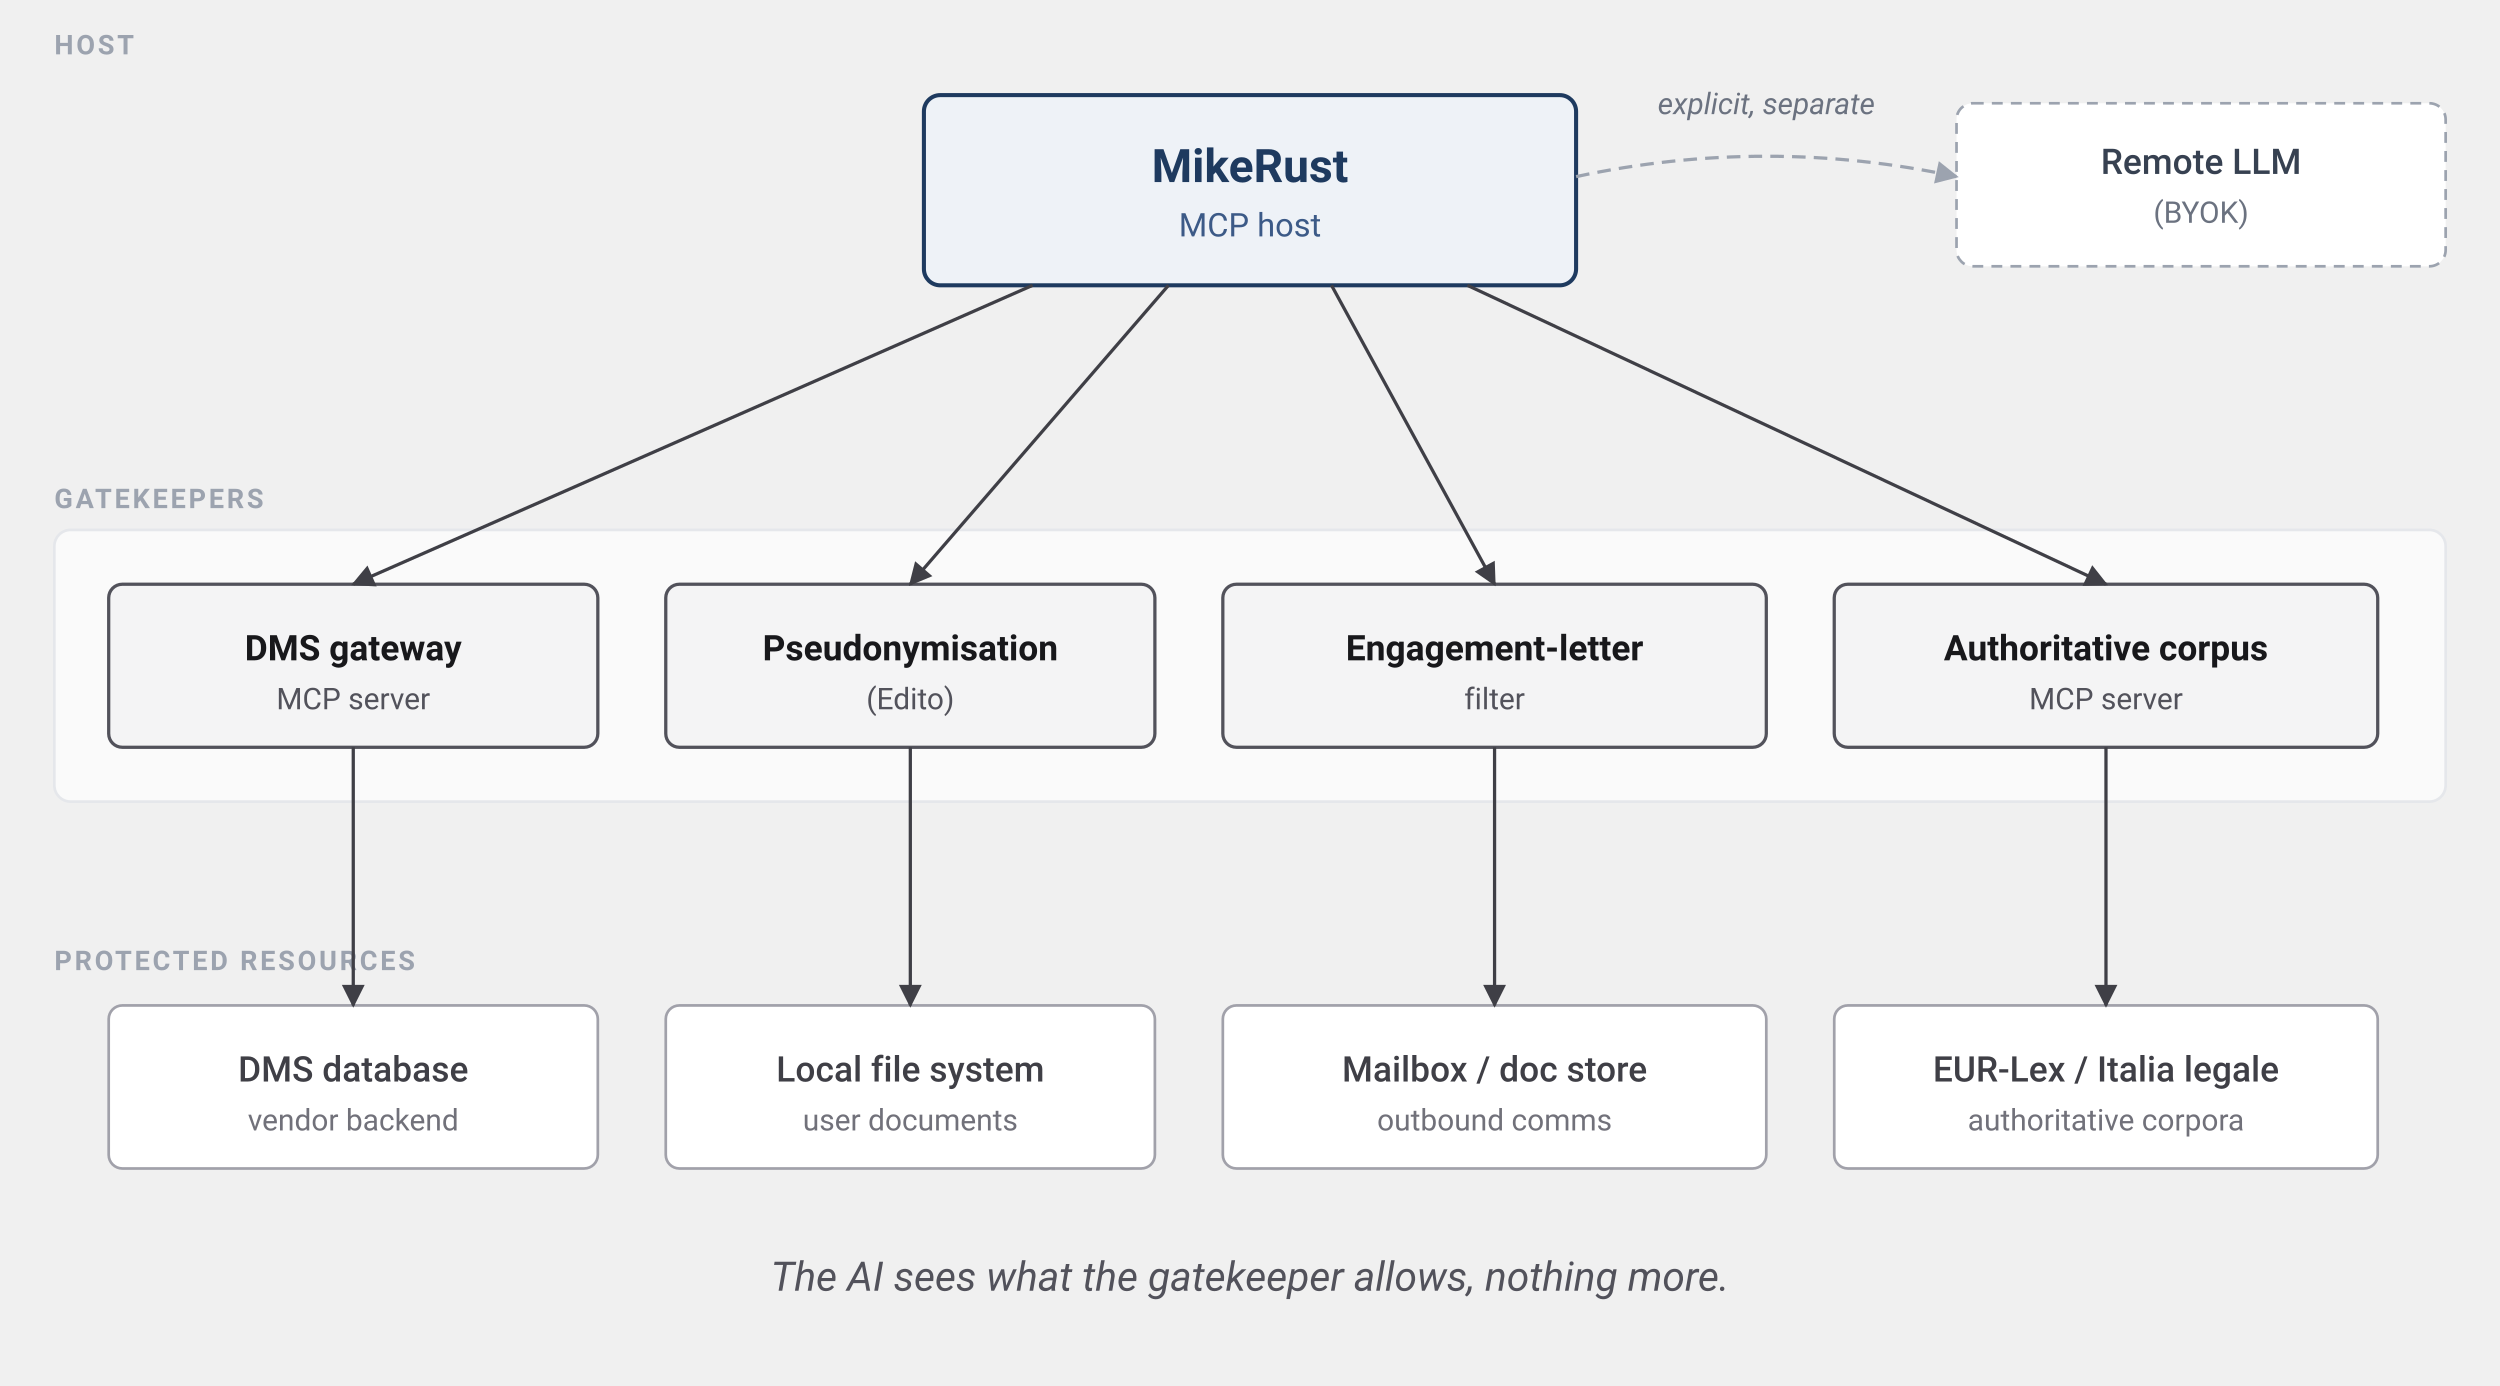
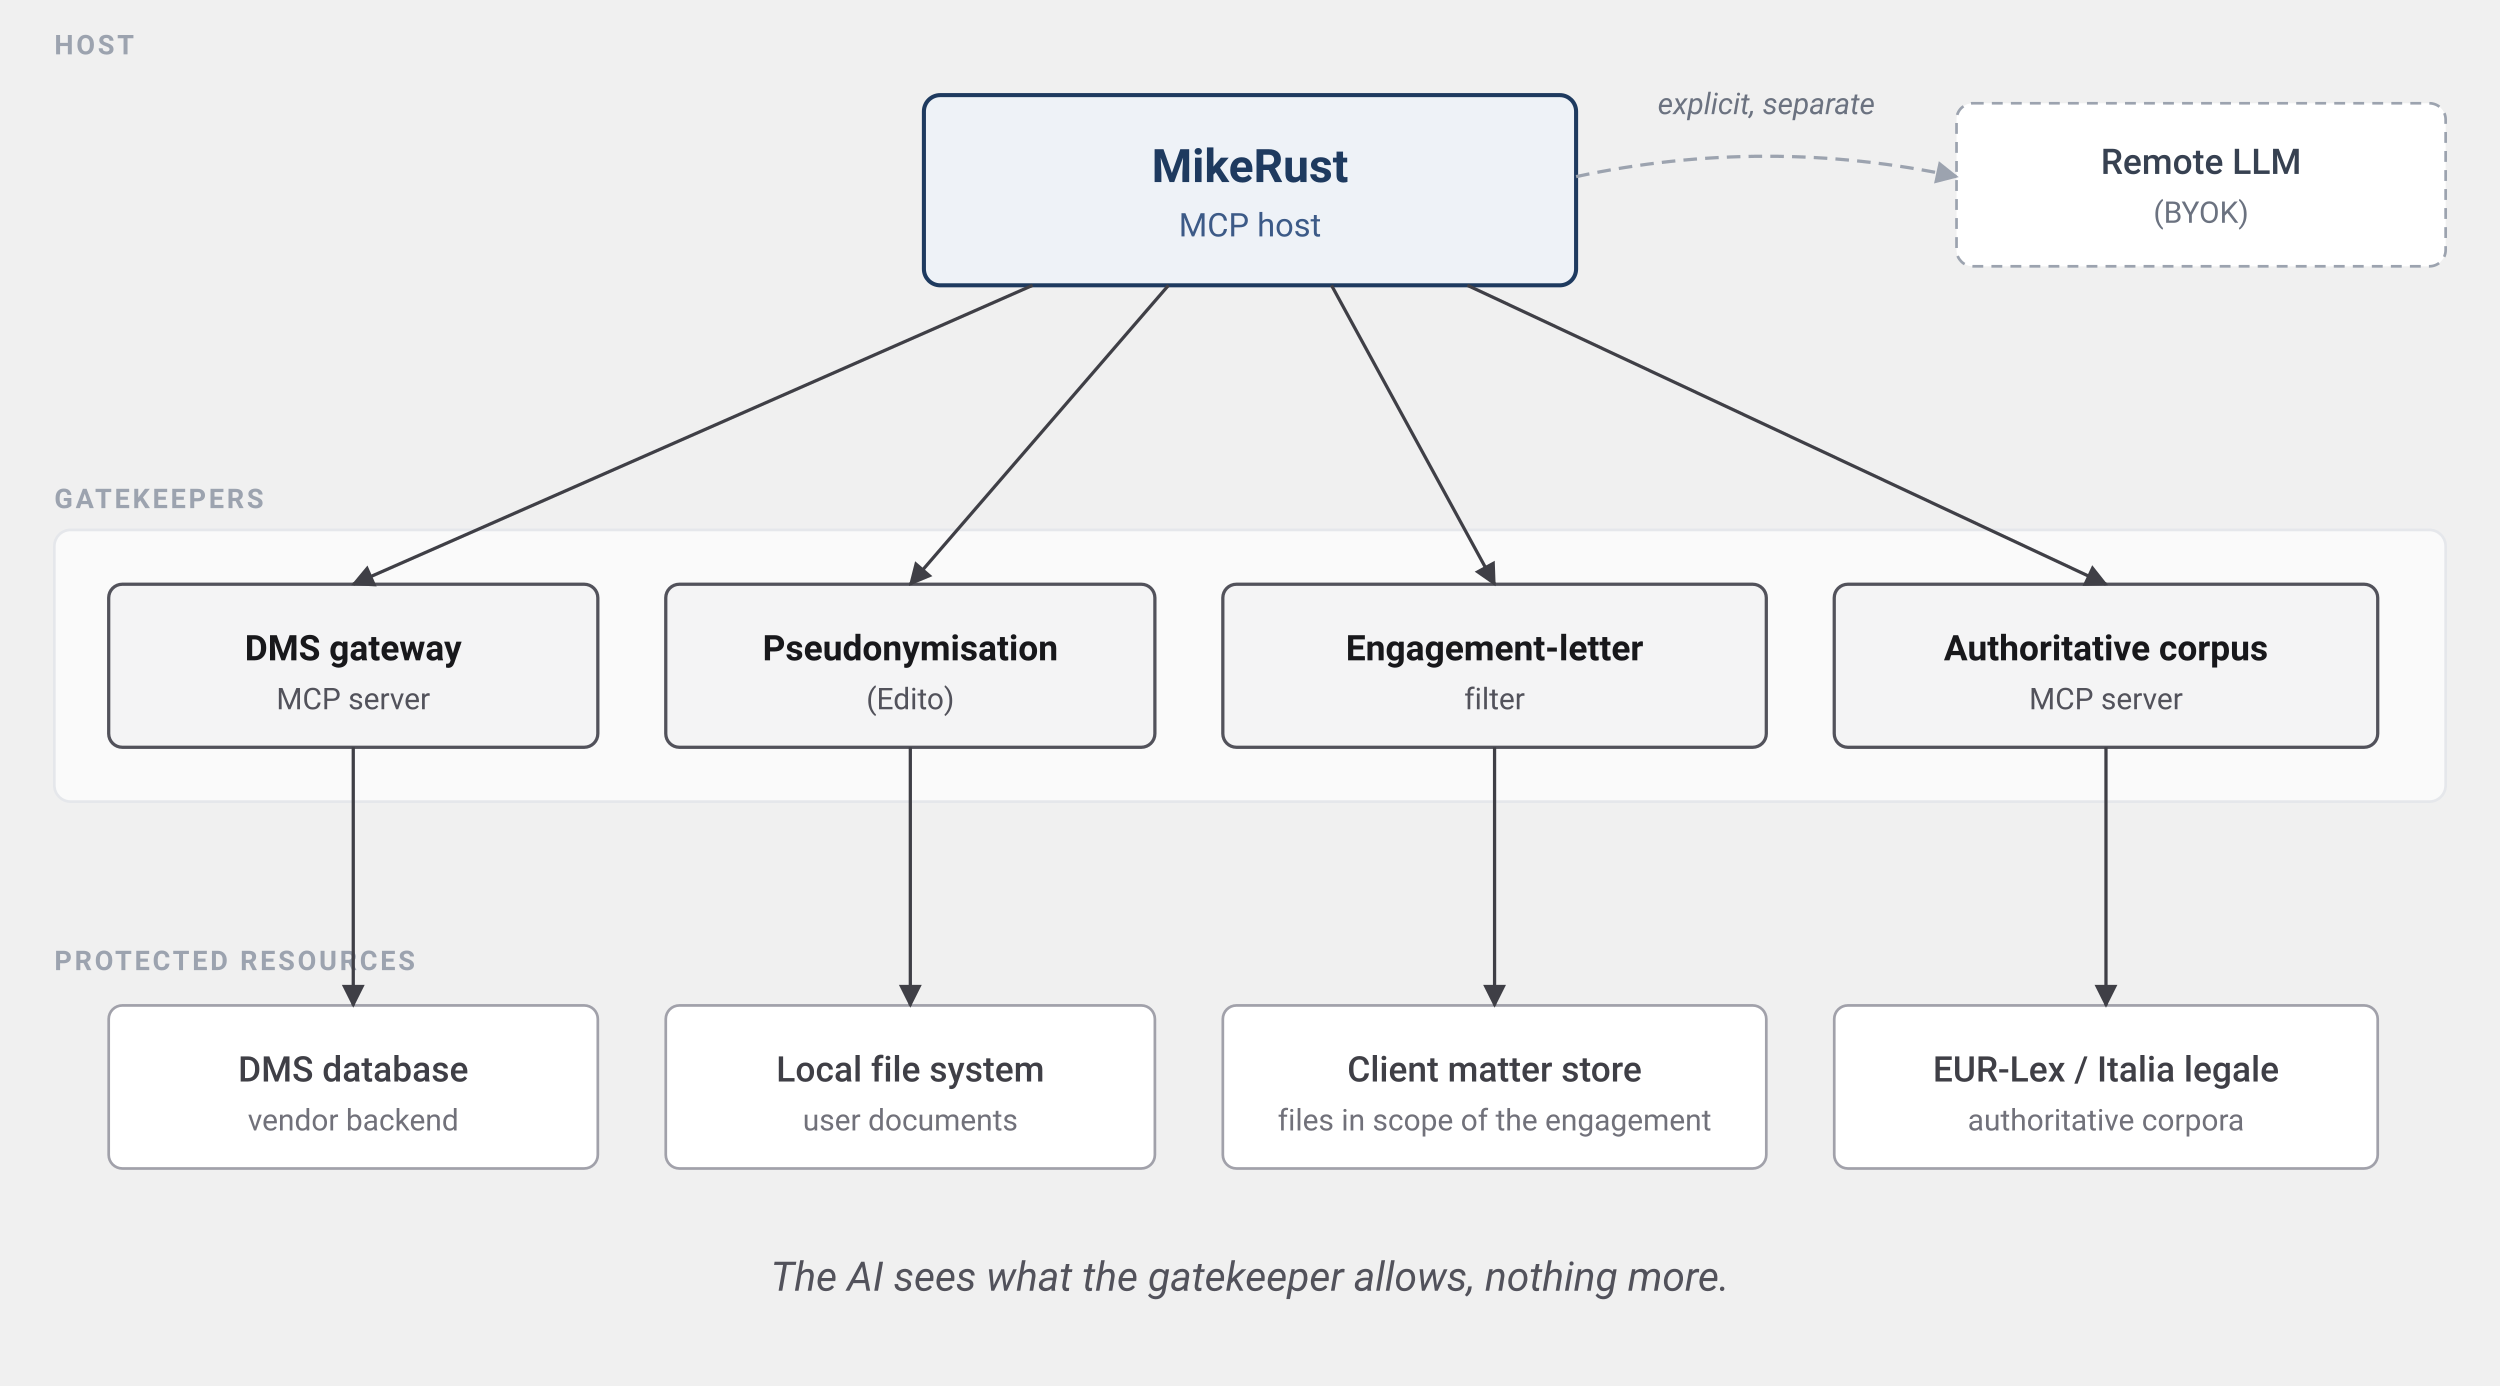
<svg xmlns="http://www.w3.org/2000/svg" viewBox="0 0 920 510" font-family="-apple-system, BlinkMacSystemFont, 'Segoe UI', Roboto, 'Helvetica Neue', Arial, sans-serif" font-size="13" role="img" aria-label="Local MCP gatekeeper architecture: MikeRust talks to local MCP servers, which in turn front the underlying resources. A separate dashed arrow shows the explicit, opt-in connection to a remote LLM via BYOK.">
  <defs>
    <marker id="arrow" viewBox="0 0 10 10" refX="9" refY="5" markerWidth="7" markerHeight="7" orient="auto-start-reverse">
      <path d="M 0 0 L 10 5 L 0 10 z" fill="#3f3f46" />
    </marker>
    <marker id="arrow-dashed" viewBox="0 0 10 10" refX="9" refY="5" markerWidth="7" markerHeight="7" orient="auto-start-reverse">
      <path d="M 0 0 L 10 5 L 0 10 z" fill="#9ca3af" />
    </marker>
  </defs>
  <rect x="20" y="195" width="880" height="100" rx="6" fill="#fafafa" stroke="#e5e7eb" stroke-width="1" />
  <g font-size="10" fill="#9ca3af" text-anchor="start">
    <text x="20" y="20" font-weight="600" letter-spacing="1">HOST</text>
    <text x="20" y="187" font-weight="600" letter-spacing="1">GATEKEEPERS</text>
    <text x="20" y="357" font-weight="600" letter-spacing="1">PROTECTED RESOURCES</text>
  </g>
  <g transform="translate(340, 35)">
    <rect width="240" height="70" rx="6" fill="#eef2f7" stroke="#1e3a5f" stroke-width="1.5" />
    <text x="120" y="32" text-anchor="middle" font-weight="600" fill="#1e3a5f" font-size="17">MikeRust</text>
    <text x="120" y="52" text-anchor="middle" fill="#3c5a87" font-size="12">MCP host</text>
  </g>
  <g transform="translate(720, 38)">
    <rect width="180" height="60" rx="6" fill="#ffffff" stroke="#9ca3af" stroke-width="1" stroke-dasharray="4 3" />
    <text x="90" y="26" text-anchor="middle" font-weight="500" fill="#374151" font-size="13">Remote LLM</text>
    <text x="90" y="44" text-anchor="middle" fill="#6b7280" font-size="11">(BYOK)</text>
  </g>
  <path d="M 580 65 Q 650 50, 720 65" fill="none" stroke="#9ca3af" stroke-width="1.2" stroke-dasharray="5 3" marker-end="url(#arrow-dashed)" />
  <text x="650" y="42" text-anchor="middle" font-style="italic" font-size="11" fill="#6b7280">
    explicit, separate
  </text>
  <g transform="translate(40, 215)">
    <rect width="180" height="60" rx="5" fill="#f4f4f5" stroke="#52525b" stroke-width="1.2" />
    <text x="90" y="28" text-anchor="middle" font-weight="600" fill="#18181b" font-size="13">DMS gateway</text>
    <text x="90" y="46" text-anchor="middle" fill="#52525b" font-size="11">MCP server</text>
  </g>
  <g transform="translate(245, 215)">
    <rect width="180" height="60" rx="5" fill="#f4f4f5" stroke="#52525b" stroke-width="1.2" />
    <text x="90" y="28" text-anchor="middle" font-weight="600" fill="#18181b" font-size="13">Pseudonymisation</text>
    <text x="90" y="46" text-anchor="middle" fill="#52525b" font-size="11">(Edito)</text>
  </g>
  <g transform="translate(450, 215)">
    <rect width="200" height="60" rx="5" fill="#f4f4f5" stroke="#52525b" stroke-width="1.2" />
    <text x="100" y="28" text-anchor="middle" font-weight="600" fill="#18181b" font-size="13">Engagement-letter</text>
    <text x="100" y="46" text-anchor="middle" fill="#52525b" font-size="11">filter</text>
  </g>
  <g transform="translate(675, 215)">
    <rect width="200" height="60" rx="5" fill="#f4f4f5" stroke="#52525b" stroke-width="1.2" />
    <text x="100" y="28" text-anchor="middle" font-weight="600" fill="#18181b" font-size="13">Authoritative corpus</text>
    <text x="100" y="46" text-anchor="middle" fill="#52525b" font-size="11">MCP server</text>
  </g>
  <path d="M 380 105 L 130 215" fill="none" stroke="#3f3f46" stroke-width="1.2" marker-end="url(#arrow)" />
  <path d="M 430 105 L 335 215" fill="none" stroke="#3f3f46" stroke-width="1.2" marker-end="url(#arrow)" />
  <path d="M 490 105 L 550 215" fill="none" stroke="#3f3f46" stroke-width="1.2" marker-end="url(#arrow)" />
  <path d="M 540 105 L 775 215" fill="none" stroke="#3f3f46" stroke-width="1.2" marker-end="url(#arrow)" />
  <g transform="translate(40, 370)">
    <rect width="180" height="60" rx="5" fill="#ffffff" stroke="#a1a1aa" stroke-width="1" />
    <text x="90" y="28" text-anchor="middle" font-weight="500" fill="#3f3f46" font-size="13">DMS database</text>
    <text x="90" y="46" text-anchor="middle" fill="#71717a" font-size="11">vendor backend</text>
  </g>
  <g transform="translate(245, 370)">
    <rect width="180" height="60" rx="5" fill="#ffffff" stroke="#a1a1aa" stroke-width="1" />
    <text x="90" y="28" text-anchor="middle" font-weight="500" fill="#3f3f46" font-size="13">Local file system</text>
    <text x="90" y="46" text-anchor="middle" fill="#71717a" font-size="11">user documents</text>
  </g>
  <g transform="translate(450, 370)">
    <rect width="200" height="60" rx="5" fill="#ffffff" stroke="#a1a1aa" stroke-width="1" />
-     <text x="100" y="28" text-anchor="middle" font-weight="500" fill="#3f3f46" font-size="13">Mailbox / doc store</text>
-     <text x="100" y="46" text-anchor="middle" fill="#71717a" font-size="11">outbound comms</text>
+     <text x="100" y="28" text-anchor="middle" font-weight="500" fill="#3f3f46" font-size="13">Client matter store</text>
+     <text x="100" y="46" text-anchor="middle" fill="#71717a" font-size="11">files in scope of the engagement</text>
  </g>
  <g transform="translate(675, 370)">
    <rect width="200" height="60" rx="5" fill="#ffffff" stroke="#a1a1aa" stroke-width="1" />
    <text x="100" y="28" text-anchor="middle" font-weight="500" fill="#3f3f46" font-size="13">EUR-Lex / Italia legale</text>
    <text x="100" y="46" text-anchor="middle" fill="#71717a" font-size="11">authoritative corpora</text>
  </g>
  <path d="M 130 275 L 130 370" fill="none" stroke="#3f3f46" stroke-width="1.2" marker-end="url(#arrow)" />
  <path d="M 335 275 L 335 370" fill="none" stroke="#3f3f46" stroke-width="1.2" marker-end="url(#arrow)" />
  <path d="M 550 275 L 550 370" fill="none" stroke="#3f3f46" stroke-width="1.2" marker-end="url(#arrow)" />
  <path d="M 775 275 L 775 370" fill="none" stroke="#3f3f46" stroke-width="1.2" marker-end="url(#arrow)" />
  <text x="460" y="475" text-anchor="middle" font-style="italic" font-size="15" fill="#52525b">
    The AI sees what the gatekeeper allows, nothing more.
  </text>
</svg>
